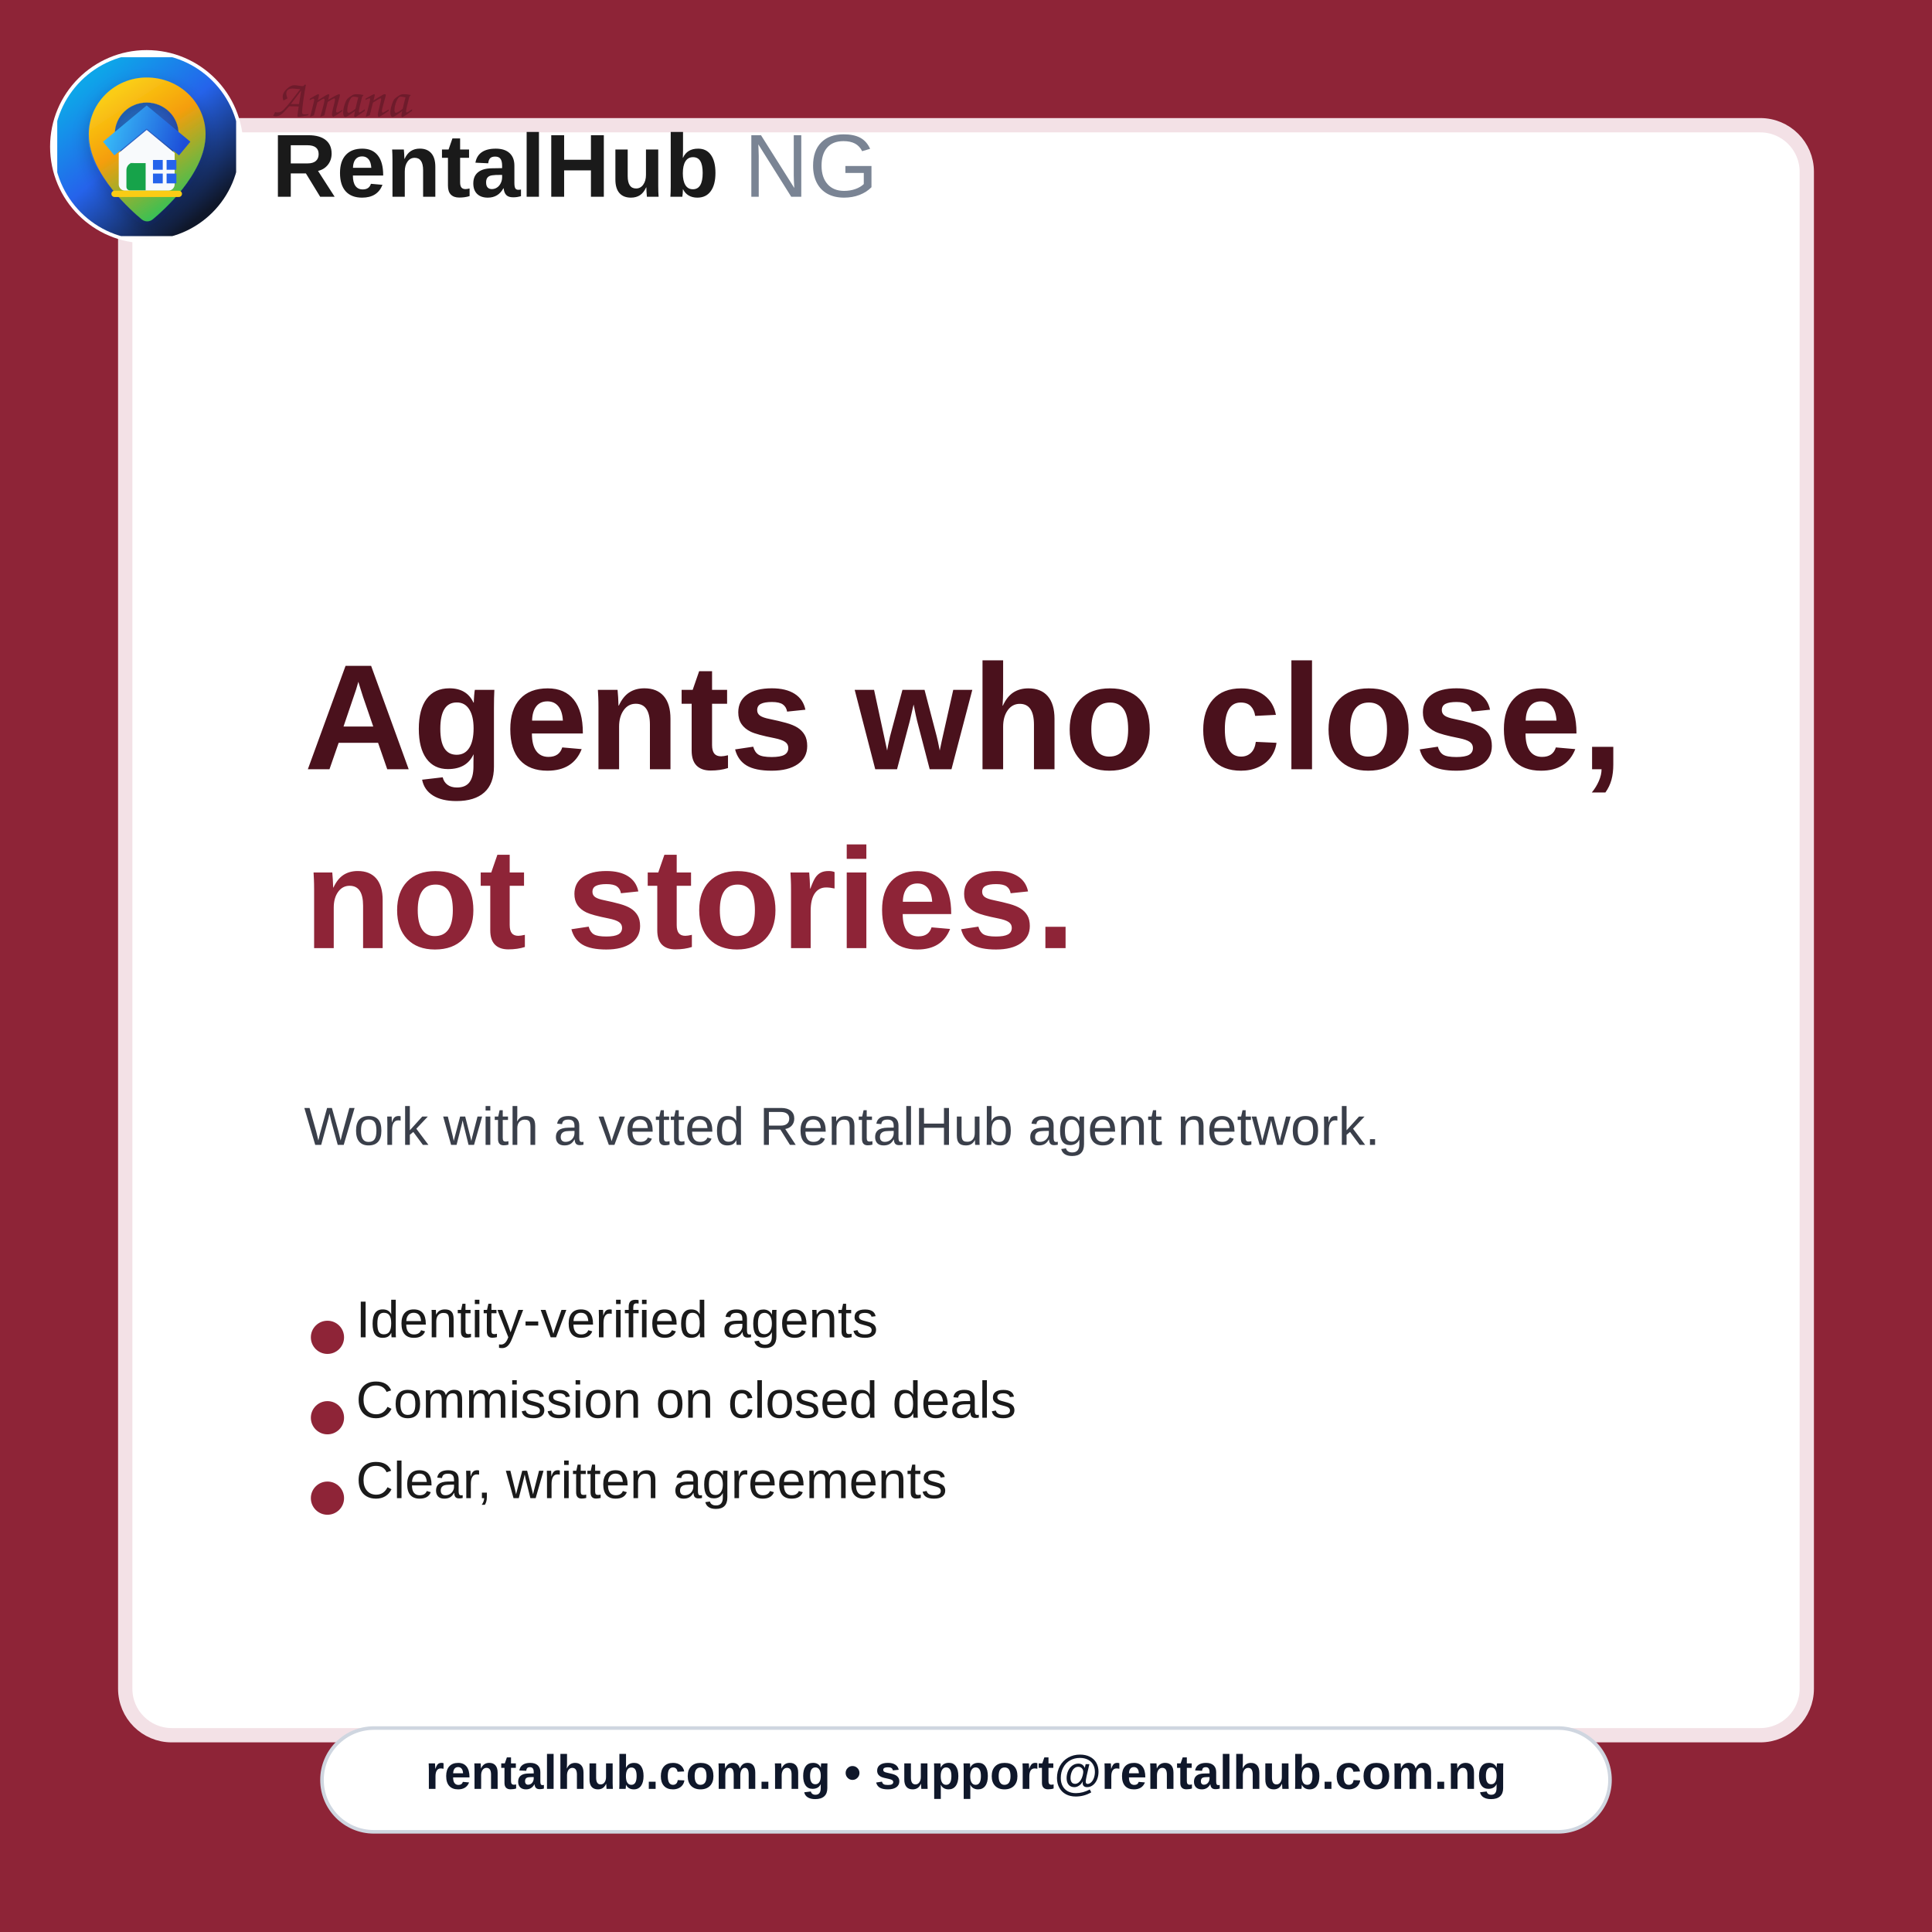
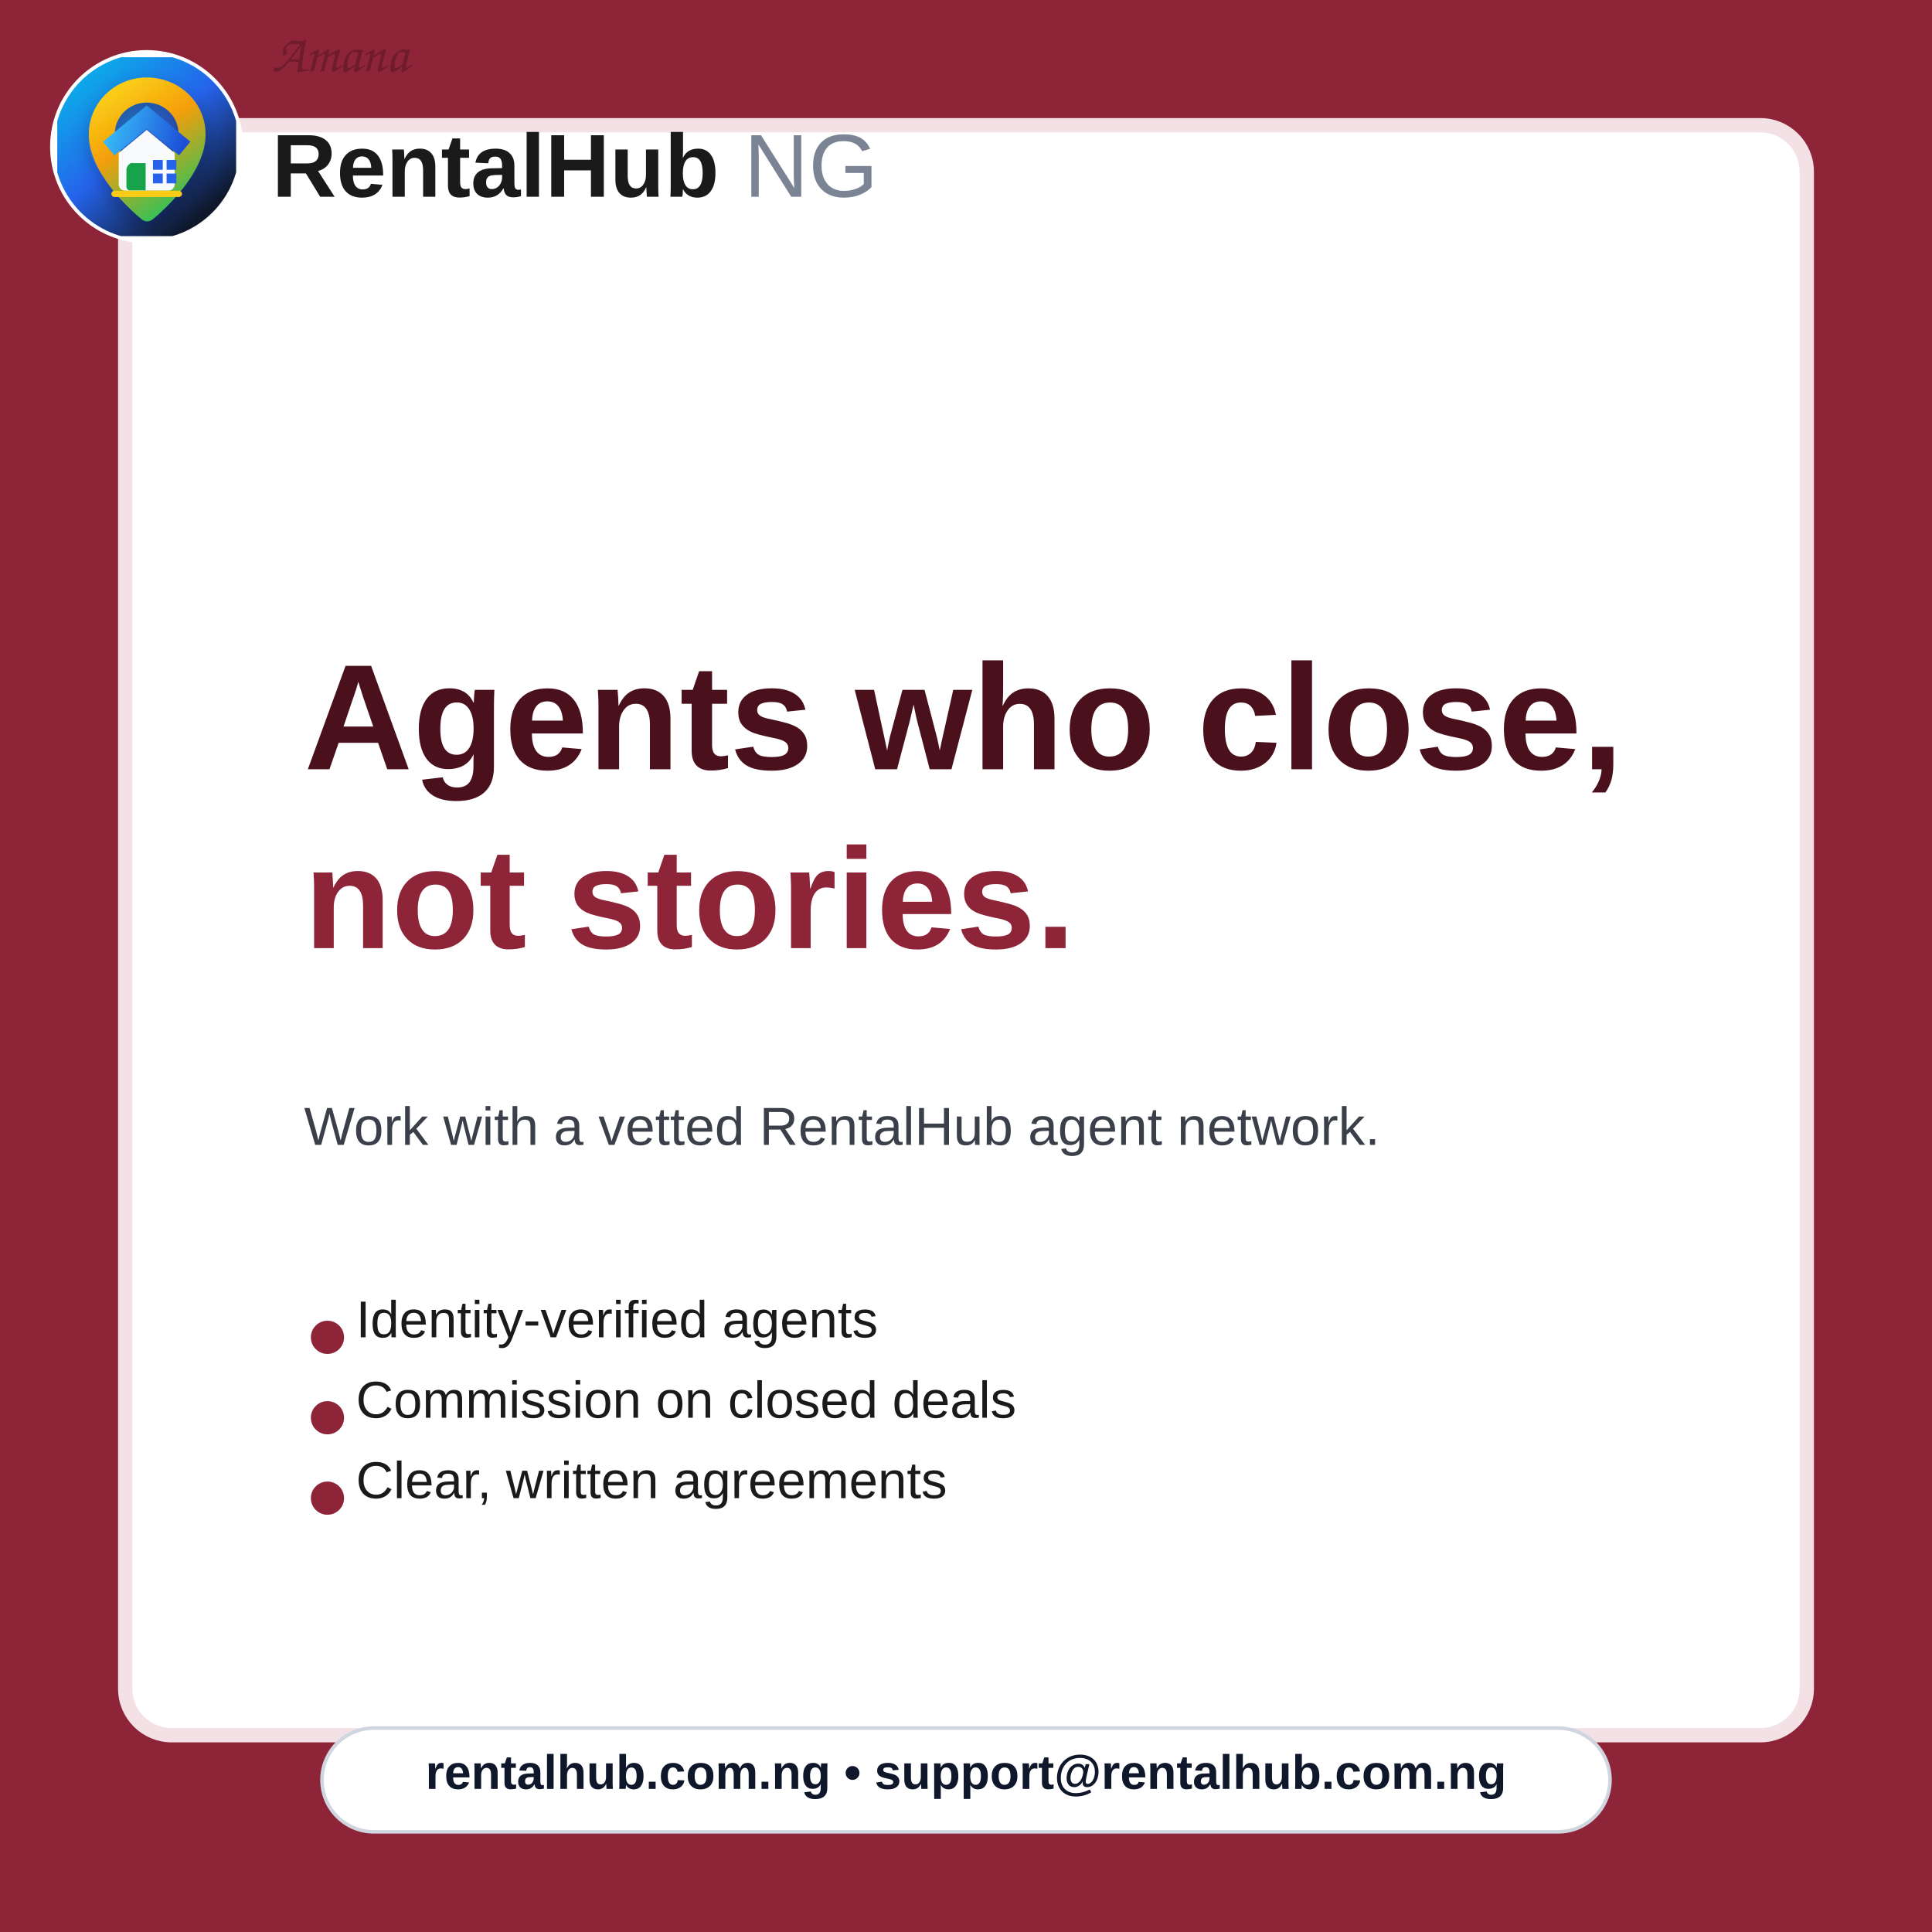
<svg xmlns="http://www.w3.org/2000/svg" width="1080" height="1080" viewBox="0 0 1080 1080" preserveAspectRatio="xMidYMid slice">
  <defs>
    <linearGradient id="sky" x1="96" x2="416" y1="62" y2="450" gradientUnits="userSpaceOnUse">
      <stop offset="0" stop-color="#0ea5e9" />
      <stop offset="0.46" stop-color="#2563eb" />
      <stop offset="1" stop-color="#0f172a" />
    </linearGradient>
    <linearGradient id="pin" x1="160" x2="372" y1="104" y2="430" gradientUnits="userSpaceOnUse">
      <stop offset="0" stop-color="#facc15" />
      <stop offset="0.38" stop-color="#f59e0b" />
      <stop offset="1" stop-color="#22c55e" />
    </linearGradient>
    <linearGradient id="roof" x1="148" x2="363" y1="180" y2="250" gradientUnits="userSpaceOnUse">
      <stop offset="0" stop-color="#38bdf8" />
      <stop offset="1" stop-color="#1d4ed8" />
    </linearGradient>
    <filter id="shadow" x="-25%" y="-20%" width="150%" height="160%">
      <feDropShadow dx="0" dy="20" stdDeviation="24" flood-color="#0f172a" flood-opacity="0.24" />
    </filter>
  </defs>
  <rect width="1080" height="1080" fill="#8E2437" />
  <rect x="70" y="70" width="940" height="900" rx="26" fill="#FFFFFF" stroke="#F3E1E6" stroke-width="8" />
  <clipPath id="logoclip">
    <circle cx="82" cy="82" r="52" />
  </clipPath>
  <circle cx="82" cy="82" r="54" fill="#ffffff" />
  <g clip-path="url(#logoclip)">
    <g transform="translate(32, 32) scale(0.1953125)">
      <rect width="512" height="512" rx="112" fill="url(#sky)" />
      <circle cx="256" cy="226" r="168" fill="#ffffff" opacity="0.08" />
      <circle cx="256" cy="226" r="132" fill="#0f172a" opacity="0.2" />
      <path filter="url(#shadow)" d="M256 58c-91.4 0-165.5 72.7-165.5 162.4 0 115.4 128.2 224.2 151.4 243.6a24.5 24.5 0 0 0 31.2 0c23.2-19.4 151.4-128.2 151.4-243.6C424.5 130.7 350.4 58 256 58Zm0 250.8c-50.4 0-91.3-40.1-91.3-89.6S205.6 129.6 256 129.6s91.3 40.1 91.3 89.6-40.9 89.6-91.3 89.6Z" fill="url(#pin)" />
      <path d="M131 241.8 256 138l125 103.8-32.5 39.1L256 204.3l-92.5 76.6L131 241.8Z" fill="url(#roof)" />
      <path d="M176 274.2 256 208l80 66.2v89.6a18 18 0 0 1-18 18H194a18 18 0 0 1-18-18v-89.6Z" fill="#f8fafc" />
      <path d="M208 303h45v78h-45a10 10 0 0 1-10-10v-48a22 22 0 0 1 22-22Z" fill="#16a34a" />
      <path d="M274 294h28v28h-28v-28Zm39 0h28v28h-28v-28Zm-39 39h28v28h-28v-28Zm39 0h28v28h-28v-28Z" fill="#2563eb" />
      <path d="M164 391h184" stroke="#facc15" stroke-linecap="round" stroke-width="18" />
    </g>
  </g>
-   <text x="152" y="65" font-family="'Segoe Script', 'Brush Script MT', 'Lucida Handwriting', cursive" font-size="30" fill="#6e1b2b">Amana</text>
+   <text x="152" y="40" font-family="'Segoe Script', 'Brush Script MT', 'Lucida Handwriting', cursive" font-size="30" fill="#6e1b2b">Amana</text>
  <text x="152" y="110" font-family="Arial, Helvetica, sans-serif" font-weight="800" font-size="50" fill="#1A1A1A">RentalHub <tspan font-weight="400" fill="#7a8494">NG</tspan>
  </text>
  <text x="170" y="430" font-family="Arial, Helvetica, sans-serif" font-weight="800" font-size="84" fill="#4A111C">Agents who close,</text>
  <text x="170" y="530" font-family="Arial, Helvetica, sans-serif" font-weight="800" font-size="80" fill="#8E2437">not stories.</text>
  <text x="170" y="640" font-family="Arial, Helvetica, sans-serif" font-size="30" fill="#3A3F4A">Work with a vetted RentalHub agent network.</text>
  <circle cx="183.05" cy="747.575" r="9.28" fill="#8E2437" />
  <text x="199" y="747.575" font-family="Arial, Helvetica, sans-serif" font-size="29" fill="#1A1A1A">Identity-verified agents</text>
  <circle cx="183.05" cy="792.525" r="9.28" fill="#8E2437" />
  <text x="199" y="792.525" font-family="Arial, Helvetica, sans-serif" font-size="29" fill="#1A1A1A">Commission on closed deals</text>
  <circle cx="183.05" cy="837.475" r="9.28" fill="#8E2437" />
  <text x="199" y="837.475" font-family="Arial, Helvetica, sans-serif" font-size="29" fill="#1A1A1A">Clear, written agreements</text>
  <rect x="180" y="966" width="720" height="58" rx="29" fill="#FFFFFF" stroke="#CFD6E0" stroke-width="2" />
  <text x="540" y="1000" text-anchor="middle" font-family="Arial, Helvetica, sans-serif" font-weight="600" font-size="27" fill="#0f172a">rentalhub.com.ng  •  support@rentalhub.com.ng</text>
</svg>
